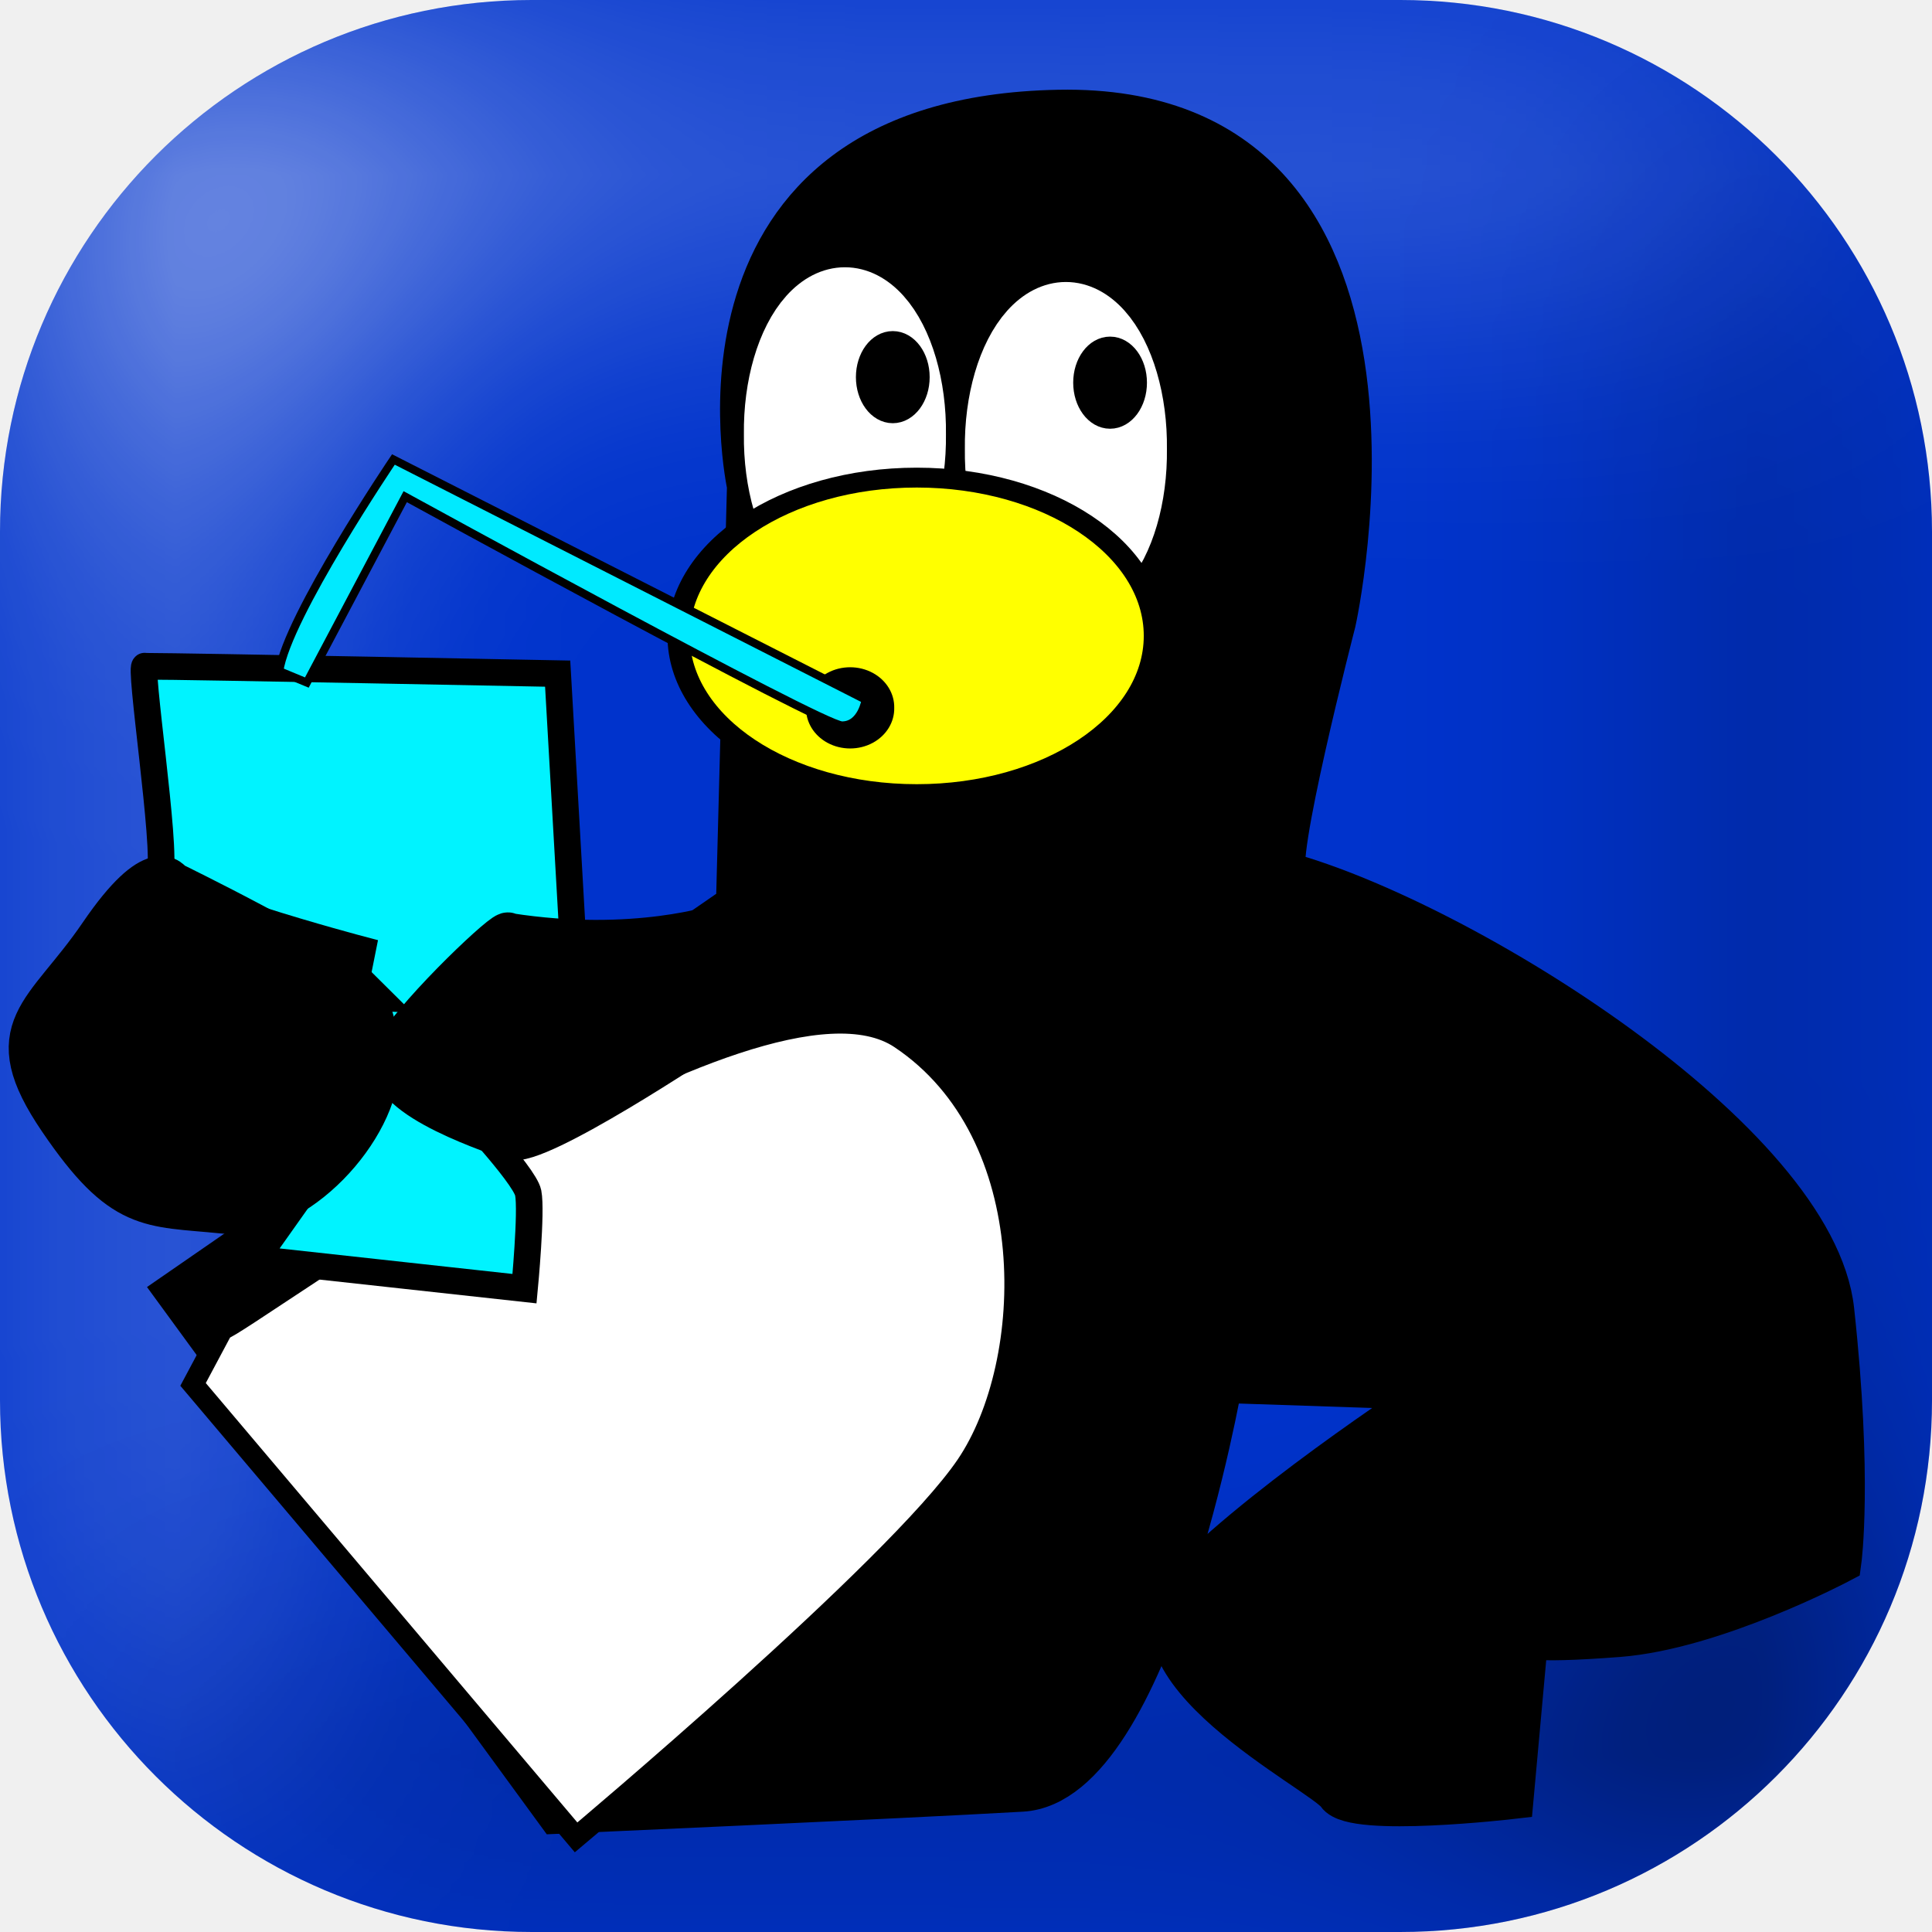
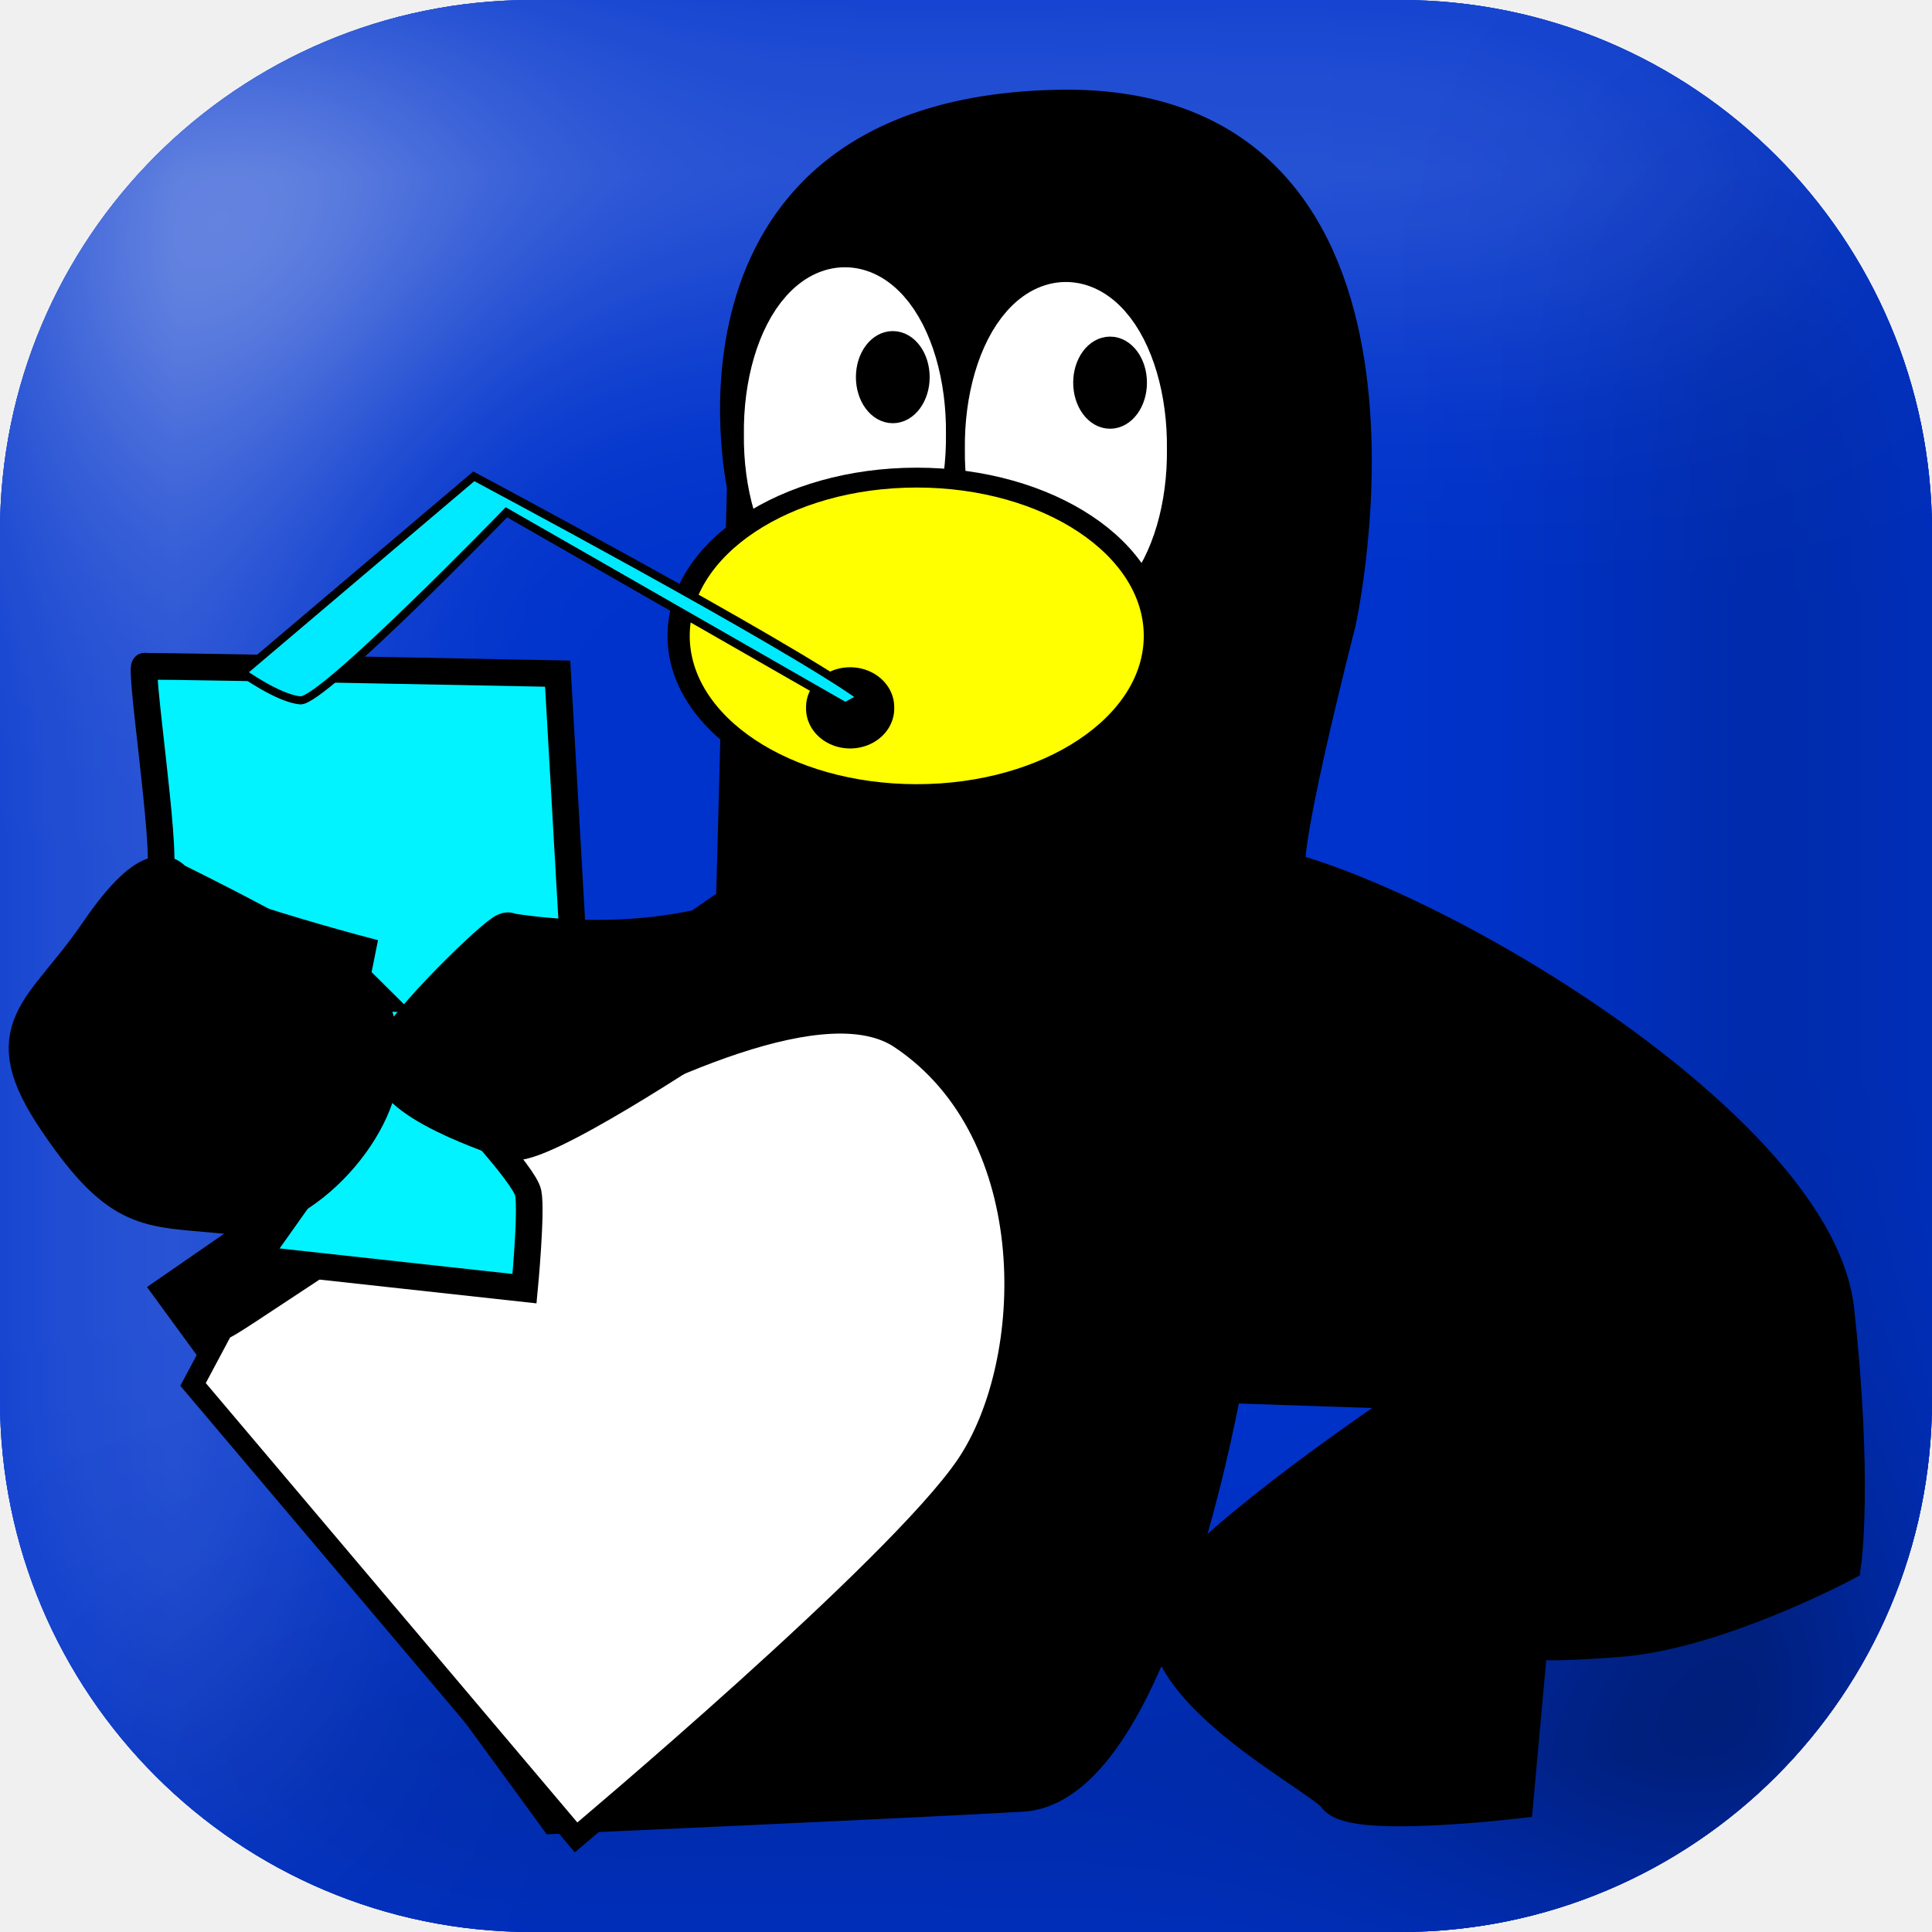
<svg xmlns="http://www.w3.org/2000/svg" xmlns:xlink="http://www.w3.org/1999/xlink" width="100" height="100" id="svg2" version="1.0" style="display:inline">
  <defs id="defs4">
    <linearGradient id="linearGradient3333">
      <stop style="stop-color:#000000;stop-opacity:1;" offset="0" id="stop3335" />
      <stop style="stop-color:#0033ea;stop-opacity:0;" offset="1" id="stop3337" />
    </linearGradient>
    <linearGradient id="linearGradient3323">
      <stop style="stop-color:#fffbff;stop-opacity:1;" offset="0" id="stop3325" />
      <stop style="stop-color:#f3f7f9;stop-opacity:0;" offset="1" id="stop3327" />
    </linearGradient>
    <linearGradient id="linearGradient3313">
      <stop style="stop-color:#fdffff;stop-opacity:0.645;" offset="0" id="stop3315" />
      <stop style="stop-color:#ffffff;stop-opacity:0;" offset="1" id="stop3317" />
    </linearGradient>
    <linearGradient id="linearGradient3303">
      <stop style="stop-color:#ffffff;stop-opacity:0.512;" offset="0" id="stop3305" />
      <stop style="stop-color:#ffffff;stop-opacity:0;" offset="1" id="stop3307" />
    </linearGradient>
    <linearGradient id="linearGradient3291">
      <stop style="stop-color:#000000;stop-opacity:1;" offset="0" id="stop3293" />
      <stop style="stop-color:#000000;stop-opacity:0;" offset="1" id="stop3295" />
    </linearGradient>
    <linearGradient xlink:href="#linearGradient3303" id="linearGradient3329" x1="194.128" y1="357.675" x2="194.128" y2="320.937" gradientUnits="userSpaceOnUse" gradientTransform="translate(-0.8349641,-0.8349603)" />
    <linearGradient xlink:href="#linearGradient3333" id="linearGradient3339" x1="202.06" y1="269.17" x2="205.4" y2="450.356" gradientUnits="userSpaceOnUse" gradientTransform="translate(-2.8253874e-6,2.6789494e-8)" />
    <filter id="filter3949" x="-0.24" width="1.48" y="-0.24" height="1.48">
      <feGaussianBlur stdDeviation="9.63" id="feGaussianBlur3951" />
    </filter>
    <filter id="filter3953" x="-0.24" width="1.48" y="-0.24" height="1.48">
      <feGaussianBlur stdDeviation="9.63" id="feGaussianBlur3955" />
    </filter>
    <clipPath clipPathUnits="userSpaceOnUse" id="clipPath3388">
      <rect style="opacity:1;fill:#ffffff;fill-opacity:1;stroke:#000000;stroke-width:0;stroke-linecap:butt;stroke-linejoin:miter;stroke-miterlimit:2;stroke-dasharray:none;stroke-opacity:1;display:inline" id="rect3390" width="100" height="100" x="0" y="952.362" ry="27.524" rx="27.524" />
    </clipPath>
    <clipPath clipPathUnits="userSpaceOnUse" id="clipPath2426">
      <rect style="fill:#ffffff;fill-opacity:1;stroke:#000000;stroke-width:0;stroke-linecap:butt;stroke-linejoin:miter;stroke-miterlimit:2;stroke-dasharray:none;stroke-opacity:1;display:inline" id="rect2428" width="100" height="100" x="0" y="952.362" ry="27.524" rx="27.524" />
    </clipPath>
    <clipPath clipPathUnits="userSpaceOnUse" id="clipPath3224">
      <rect style="fill:#0033cc;fill-opacity:1;stroke:#000000;stroke-width:0;stroke-linecap:butt;stroke-linejoin:miter;stroke-miterlimit:2;stroke-dasharray:none;stroke-opacity:1;display:inline" id="rect3226" width="100" height="100" x="0" y="952.362" ry="27.524" rx="27.524" />
    </clipPath>
    <clipPath clipPathUnits="userSpaceOnUse" id="clipPath3228">
      <rect style="fill:#0033cc;fill-opacity:1;stroke:#000000;stroke-width:0;stroke-linecap:butt;stroke-linejoin:miter;stroke-miterlimit:2;stroke-dasharray:none;stroke-opacity:1;display:inline" id="rect3230" width="100" height="100" x="0" y="952.362" ry="27.524" rx="27.524" />
    </clipPath>
  </defs>
  <g id="default" transform="translate(0,-952.3622)" style="display:inline">
    <g id="g3232">
      <rect rx="27.524" ry="27.524" y="952.362" x="0" height="100" width="100" id="rect3861" style="fill:#0033cc;fill-opacity:1;stroke:#000000;stroke-width:0;stroke-linecap:butt;stroke-linejoin:miter;stroke-miterlimit:2;stroke-dasharray:none;stroke-opacity:1" />
      <path clip-path="url(#clipPath3228)" id="rect3855" d="M 23.531,948.081 C 8.283,948.081 -4,960.332 -4,975.581 L -4,1020.55 C -4,1030.76 1.504,1039.61 9.719,1044.362 C 7.363,1040.302 6,1035.601 6,1030.55 L 6,985.581 C 6,970.332 18.283,958.081 33.531,958.081 L 78.469,958.081 C 83.515,958.081 88.255,959.417 92.312,961.768 C 87.558,953.564 78.671,948.081 68.469,948.081 L 23.531,948.081 z" style="opacity:0.9;fill:#ffffff;fill-opacity:1;stroke:#000000;stroke-width:0;stroke-linecap:butt;stroke-linejoin:miter;stroke-miterlimit:2;stroke-dasharray:none;stroke-opacity:1;filter:url(#filter3953)" />
      <path clip-path="url(#clipPath3224)" id="rect3575" d="M 90.294,960.05 C 92.645,964.107 93.981,968.816 93.981,973.862 L 93.981,1018.831 C 93.981,1034.08 81.699,1046.362 66.45,1046.362 L 21.512,1046.362 C 16.474,1046.362 11.754,1044.988 7.7,1042.643 C 12.456,1050.841 21.315,1056.362 31.512,1056.362 L 76.45,1056.362 C 91.699,1056.362 103.981,1044.08 103.981,1028.831 L 103.981,983.862 C 103.981,973.659 98.499,964.804 90.294,960.05 z" style="opacity:0.9;fill:#000000;fill-opacity:1;fill-rule:nonzero;stroke:#000000;stroke-width:0;stroke-linecap:butt;stroke-linejoin:miter;stroke-miterlimit:2;stroke-dasharray:none;stroke-opacity:1;filter:url(#filter3949)" />
    </g>
    <g id="g3246">
      <path style="fill:#000000;fill-opacity:1;fill-rule:evenodd;stroke:#000000;stroke-width:2.297px;stroke-linecap:butt;stroke-linejoin:miter;stroke-opacity:1" d="M 38.777,977.508 C 38.777,977.508 34.591,958.537 54.797,958.156 C 75.003,957.775 69.031,984.553 69.031,984.553 C 69.031,984.553 65.717,997.381 66.538,997.607 C 75.612,1000.108 93.874,1011.423 94.827,1020.192 C 95.78,1028.96 95.201,1033.169 95.201,1033.169 C 95.201,1033.169 88.72,1036.6 83.764,1036.981 C 78.808,1037.362 78.998,1036.981 78.998,1036.981 L 78.236,1045.369 C 78.236,1045.369 70.039,1046.322 69.277,1045.178 C 68.514,1044.034 57.267,1038.506 61.652,1034.122 C 66.036,1029.738 74.614,1024.21 74.614,1024.21 L 63.177,1023.828 C 63.177,1023.828 59.555,1044.606 52.883,1044.987 C 46.211,1045.369 28.865,1046.131 28.865,1046.131 L 9.231,1019.254 L 38.205,999.238 L 38.777,977.508 z" id="path2550" />
      <path style="fill:#ffffff;fill-opacity:1;fill-rule:evenodd;stroke:#000000;stroke-width:1.097;stroke-linecap:butt;stroke-linejoin:miter;stroke-miterlimit:4;stroke-dasharray:none;stroke-opacity:1" d="M 11.518,1021.16 C 12.281,1021.16 39.158,1001.145 46.593,1006.101 C 54.027,1011.057 53.646,1022.875 50.024,1028.213 C 46.402,1033.55 29.818,1047.465 29.818,1047.465 L 9.993,1024.019 L 11.518,1021.16 z" id="path3322" />
      <path style="fill:#ffffff;fill-opacity:1;fill-rule:nonzero;stroke:#ffffff;stroke-width:1.4;stroke-linecap:round;stroke-linejoin:miter;stroke-miterlimit:4;stroke-dasharray:none;stroke-dashoffset:0;stroke-opacity:1" id="path3330" d="M 18.008,8.714 A 1.577,2.988 0 1 1 14.855,8.714 A 1.577,2.988 0 1 1 18.008,8.714 z" transform="matrix(2.296979,0,0,2.296979,5.990447,954.8238)" />
      <path style="fill:#ffffff;fill-opacity:1;fill-rule:nonzero;stroke:#ffffff;stroke-width:1.4;stroke-linecap:round;stroke-linejoin:miter;stroke-miterlimit:4;stroke-dasharray:none;stroke-dashoffset:0;stroke-opacity:1" id="path3334" d="M 18.008,8.714 A 1.577,2.988 0 1 1 14.855,8.714 A 1.577,2.988 0 1 1 18.008,8.714 z" transform="matrix(2.296979,0,0,2.296979,17.42768,955.5863)" />
      <path style="fill:#ffff00;fill-opacity:1;fill-rule:nonzero;stroke:#000000;stroke-width:0.5;stroke-linecap:round;stroke-linejoin:miter;stroke-miterlimit:4;stroke-dasharray:none;stroke-dashoffset:0;stroke-opacity:1" id="path3336" d="M 22.905,15.768 A 5.353,3.983 0 1 1 12.199,15.768 A 5.353,3.983 0 1 1 22.905,15.768 z" transform="matrix(2.302623,0,0,2.056582,7.0351,952.8462)" />
      <path style="fill:#000000;fill-opacity:1;fill-rule:nonzero;stroke:#000000;stroke-width:0.5;stroke-linecap:round;stroke-linejoin:miter;stroke-miterlimit:4;stroke-dasharray:none;stroke-dashoffset:0;stroke-opacity:1" id="path3342" d="M 58.008,7.012 A 0.581,0.788 0 1 1 56.846,7.012 A 0.581,0.788 0 1 1 58.008,7.012 z" transform="matrix(2.296979,0,0,2.296979,-85.69809,955.7769)" />
      <path style="fill:#000000;fill-opacity:1;fill-rule:nonzero;stroke:#000000;stroke-width:0.5;stroke-linecap:round;stroke-linejoin:miter;stroke-miterlimit:4;stroke-dasharray:none;stroke-dashoffset:0;stroke-opacity:1" id="path3344" d="M 58.008,7.012 A 0.581,0.788 0 1 1 56.846,7.012 A 0.581,0.788 0 1 1 58.008,7.012 z" transform="matrix(2.296979,0,0,2.296979,-74.45147,956.0629)" />
      <path style="fill:#00f3ff;fill-opacity:1;fill-rule:evenodd;stroke:#000000;stroke-width:1.378;stroke-linecap:butt;stroke-linejoin:miter;stroke-miterlimit:4;stroke-dasharray:none;stroke-opacity:1" d="M 7.515,986.848 C 9.612,986.848 28.865,987.229 28.865,987.229 L 29.627,1000.573 L 23.718,1003.623 L 23.528,1009.341 C 23.528,1009.341 27.149,1013.154 27.34,1014.107 C 27.531,1015.06 27.149,1019.063 27.149,1019.063 L 13.234,1017.538 L 16.475,1012.963 L 18.762,1001.526 C 18.762,1001.526 7.897,998.667 8.278,997.523 C 8.659,996.379 7.134,986.467 7.515,986.848 z" id="path3346" />
      <path style="fill:#000000;fill-opacity:1;fill-rule:evenodd;stroke:#000000;stroke-width:2.297px;stroke-linecap:butt;stroke-linejoin:miter;stroke-opacity:1" d="M 18.571,1003.623 C 17.046,1002.098 8.85,998.095 8.85,998.095 C 8.85,998.095 8.087,996.57 5.228,1000.763 C 2.369,1004.957 -0.109,1005.529 3.131,1010.294 C 6.372,1015.06 7.706,1014.679 11.518,1015.06 C 15.331,1015.441 19.525,1010.676 19.525,1007.435 C 19.525,1004.194 18.19,1003.623 18.571,1003.623 z" id="path3348" />
      <path style="fill:#000000;fill-opacity:1;fill-rule:evenodd;stroke:#000000;stroke-width:2.297px;stroke-linecap:butt;stroke-linejoin:miter;stroke-opacity:1" d="M 26.309,1000.765 C 32.879,1001.792 37.284,1000.29 37.284,1000.29 L 36.512,1005.866 C 36.512,1005.866 27.737,1011.729 26.435,1011.248 C 25.133,1010.768 19.238,1008.818 20.547,1006.706 C 21.856,1004.593 26.38,1000.345 26.309,1000.765 z" id="path3350" />
      <path transform="matrix(0.9575087,0,0,0.8176866,-0.1803613,960.7728)" d="M 47.979,34.522 A 1.835,1.976 0 1 1 44.31,34.522 A 1.835,1.976 0 1 1 47.979,34.522 z" id="path2474" style="opacity:1;fill:#000000;fill-opacity:1;fill-rule:nonzero;stroke:#000000;stroke-width:1.097;stroke-linecap:round;stroke-linejoin:miter;stroke-miterlimit:4;stroke-dasharray:none;stroke-dashoffset:0;stroke-opacity:1" />
      <path style="fill:#00eaff;fill-opacity:1;fill-rule:evenodd;stroke:#000000;stroke-width:0.418;stroke-linecap:butt;stroke-linejoin:miter;stroke-miterlimit:4;stroke-dasharray:none;stroke-opacity:1" d="M 14.456,987.099 C 14.864,984.286 20.363,976.145 20.363,976.145 L 44.806,988.579 C 44.806,988.579 44.602,989.911 43.584,989.911 C 42.565,989.911 20.974,978.07 20.974,978.07 L 15.882,987.691 L 14.456,987.099 z" id="path3352" />
    </g>
  </g>
-   <g id="frame0" style="display:none">
+   <g id="frame0" style="display:inline">
    <g transform="translate(0,-952.3622)" style="display:inline" id="g3260">
      <rect rx="27.524" ry="27.524" y="952.362" x="0" height="100" width="100" id="rect3262" style="fill:#0033cc;fill-opacity:1;stroke:#000000;stroke-width:0;stroke-linecap:butt;stroke-linejoin:miter;stroke-miterlimit:2;stroke-dasharray:none;stroke-opacity:1" />
      <path clip-path="url(#clipPath3228)" id="path3264" d="M 23.531,948.081 C 8.283,948.081 -4,960.332 -4,975.581 L -4,1020.55 C -4,1030.76 1.504,1039.61 9.719,1044.362 C 7.363,1040.302 6,1035.601 6,1030.55 L 6,985.581 C 6,970.332 18.283,958.081 33.531,958.081 L 78.469,958.081 C 83.515,958.081 88.255,959.417 92.312,961.768 C 87.558,953.564 78.671,948.081 68.469,948.081 L 23.531,948.081 z" style="opacity:0.9;fill:#ffffff;fill-opacity:1;stroke:#000000;stroke-width:0;stroke-linecap:butt;stroke-linejoin:miter;stroke-miterlimit:2;stroke-dasharray:none;stroke-opacity:1;filter:url(#filter3953)" />
      <path clip-path="url(#clipPath3224)" id="path3266" d="M 90.294,960.05 C 92.645,964.107 93.981,968.816 93.981,973.862 L 93.981,1018.831 C 93.981,1034.08 81.699,1046.362 66.45,1046.362 L 21.512,1046.362 C 16.474,1046.362 11.754,1044.988 7.7,1042.643 C 12.456,1050.841 21.315,1056.362 31.512,1056.362 L 76.45,1056.362 C 91.699,1056.362 103.981,1044.08 103.981,1028.831 L 103.981,983.862 C 103.981,973.659 98.499,964.804 90.294,960.05 z" style="opacity:0.9;fill:#000000;fill-opacity:1;fill-rule:nonzero;stroke:#000000;stroke-width:0;stroke-linecap:butt;stroke-linejoin:miter;stroke-miterlimit:2;stroke-dasharray:none;stroke-opacity:1;filter:url(#filter3949)" />
    </g>
    <g transform="translate(0,-952.3622)" style="display:inline" id="g3268">
      <path style="fill:#000000;fill-opacity:1;fill-rule:evenodd;stroke:#000000;stroke-width:2.297px;stroke-linecap:butt;stroke-linejoin:miter;stroke-opacity:1" d="M 38.777,977.508 C 38.777,977.508 34.591,958.537 54.797,958.156 C 75.003,957.775 69.031,984.553 69.031,984.553 C 69.031,984.553 65.717,997.381 66.538,997.607 C 75.612,1000.108 93.874,1011.423 94.827,1020.192 C 95.78,1028.96 95.201,1033.169 95.201,1033.169 C 95.201,1033.169 88.72,1036.6 83.764,1036.981 C 78.808,1037.362 78.998,1036.981 78.998,1036.981 L 78.236,1045.369 C 78.236,1045.369 70.039,1046.322 69.277,1045.178 C 68.514,1044.034 57.267,1038.506 61.652,1034.122 C 66.036,1029.738 74.614,1024.21 74.614,1024.21 L 63.177,1023.828 C 63.177,1023.828 59.555,1044.606 52.883,1044.987 C 46.211,1045.369 28.865,1046.131 28.865,1046.131 L 9.231,1019.254 L 38.205,999.238 L 38.777,977.508 z" id="path3270" />
      <path style="fill:#ffffff;fill-opacity:1;fill-rule:evenodd;stroke:#000000;stroke-width:1.097;stroke-linecap:butt;stroke-linejoin:miter;stroke-miterlimit:4;stroke-dasharray:none;stroke-opacity:1" d="M 11.518,1021.16 C 12.281,1021.16 39.158,1001.145 46.593,1006.101 C 54.027,1011.057 53.646,1022.875 50.024,1028.213 C 46.402,1033.55 29.818,1047.465 29.818,1047.465 L 9.993,1024.019 L 11.518,1021.16 z" id="path3272" />
      <path style="fill:#ffffff;fill-opacity:1;fill-rule:nonzero;stroke:#ffffff;stroke-width:1.4;stroke-linecap:round;stroke-linejoin:miter;stroke-miterlimit:4;stroke-dasharray:none;stroke-dashoffset:0;stroke-opacity:1" id="path3274" d="M 18.008,8.714 A 1.577,2.988 0 1 1 14.855,8.714 A 1.577,2.988 0 1 1 18.008,8.714 z" transform="matrix(2.296979,0,0,2.296979,5.990447,954.8238)" />
      <path style="fill:#ffffff;fill-opacity:1;fill-rule:nonzero;stroke:#ffffff;stroke-width:1.4;stroke-linecap:round;stroke-linejoin:miter;stroke-miterlimit:4;stroke-dasharray:none;stroke-dashoffset:0;stroke-opacity:1" id="path3276" d="M 18.008,8.714 A 1.577,2.988 0 1 1 14.855,8.714 A 1.577,2.988 0 1 1 18.008,8.714 z" transform="matrix(2.296979,0,0,2.296979,17.42768,955.5863)" />
      <path style="fill:#ffff00;fill-opacity:1;fill-rule:nonzero;stroke:#000000;stroke-width:0.5;stroke-linecap:round;stroke-linejoin:miter;stroke-miterlimit:4;stroke-dasharray:none;stroke-dashoffset:0;stroke-opacity:1" id="path3278" d="M 22.905,15.768 A 5.353,3.983 0 1 1 12.199,15.768 A 5.353,3.983 0 1 1 22.905,15.768 z" transform="matrix(2.302623,0,0,2.056582,7.0351,952.8462)" />
      <path style="fill:#000000;fill-opacity:1;fill-rule:nonzero;stroke:#000000;stroke-width:0.5;stroke-linecap:round;stroke-linejoin:miter;stroke-miterlimit:4;stroke-dasharray:none;stroke-dashoffset:0;stroke-opacity:1" id="path3280" d="M 58.008,7.012 A 0.581,0.788 0 1 1 56.846,7.012 A 0.581,0.788 0 1 1 58.008,7.012 z" transform="matrix(2.296979,0,0,2.296979,-85.69809,955.7769)" />
      <path style="fill:#000000;fill-opacity:1;fill-rule:nonzero;stroke:#000000;stroke-width:0.5;stroke-linecap:round;stroke-linejoin:miter;stroke-miterlimit:4;stroke-dasharray:none;stroke-dashoffset:0;stroke-opacity:1" id="path3282" d="M 58.008,7.012 A 0.581,0.788 0 1 1 56.846,7.012 A 0.581,0.788 0 1 1 58.008,7.012 z" transform="matrix(2.296979,0,0,2.296979,-74.45147,956.0629)" />
      <path style="fill:#00f3ff;fill-opacity:1;fill-rule:evenodd;stroke:#000000;stroke-width:1.378;stroke-linecap:butt;stroke-linejoin:miter;stroke-miterlimit:4;stroke-dasharray:none;stroke-opacity:1" d="M 7.515,986.848 C 9.612,986.848 28.865,987.229 28.865,987.229 L 29.627,1000.573 L 23.718,1003.623 L 23.528,1009.341 C 23.528,1009.341 27.149,1013.154 27.34,1014.107 C 27.531,1015.06 27.149,1019.063 27.149,1019.063 L 13.234,1017.538 L 16.475,1012.963 L 18.762,1001.526 C 18.762,1001.526 7.897,998.667 8.278,997.523 C 8.659,996.379 7.134,986.467 7.515,986.848 z" id="path3284" />
      <path style="fill:#000000;fill-opacity:1;fill-rule:evenodd;stroke:#000000;stroke-width:2.297px;stroke-linecap:butt;stroke-linejoin:miter;stroke-opacity:1" d="M 18.571,1003.623 C 17.046,1002.098 8.85,998.095 8.85,998.095 C 8.85,998.095 8.087,996.57 5.228,1000.763 C 2.369,1004.957 -0.109,1005.529 3.131,1010.294 C 6.372,1015.06 7.706,1014.679 11.518,1015.06 C 15.331,1015.441 19.525,1010.676 19.525,1007.435 C 19.525,1004.194 18.19,1003.623 18.571,1003.623 z" id="path3286" />
      <path style="fill:#000000;fill-opacity:1;fill-rule:evenodd;stroke:#000000;stroke-width:2.297px;stroke-linecap:butt;stroke-linejoin:miter;stroke-opacity:1" d="M 26.309,1000.765 C 32.879,1001.792 37.284,1000.29 37.284,1000.29 L 36.512,1005.866 C 36.512,1005.866 27.737,1011.729 26.435,1011.248 C 25.133,1010.768 19.238,1008.818 20.547,1006.706 C 21.856,1004.593 26.38,1000.345 26.309,1000.765 z" id="path3288" />
      <path transform="matrix(0.9575087,0,0,0.8176866,-0.1803613,960.7728)" d="M 47.979,34.522 A 1.835,1.976 0 1 1 44.31,34.522 A 1.835,1.976 0 1 1 47.979,34.522 z" id="path3290" style="opacity:1;fill:#000000;fill-opacity:1;fill-rule:nonzero;stroke:#000000;stroke-width:1.097;stroke-linecap:round;stroke-linejoin:miter;stroke-miterlimit:4;stroke-dasharray:none;stroke-dashoffset:0;stroke-opacity:1" />
      <path style="fill:#00eaff;fill-opacity:1;fill-rule:evenodd;stroke:#000000;stroke-width:0.418;stroke-linecap:butt;stroke-linejoin:miter;stroke-miterlimit:4;stroke-dasharray:none;stroke-opacity:1" d="M 14.456,987.099 C 14.864,984.286 20.363,976.145 20.363,976.145 L 44.806,988.579 C 44.806,988.579 44.602,989.911 43.584,989.911 C 42.565,989.911 20.974,978.07 20.974,978.07 L 15.882,987.691 L 14.456,987.099 z" id="path3292" />
    </g>
  </g>
-   <g id="frame1" style="display:none">
+   <g id="frame1" style="display:inline">
    <g transform="translate(0,-952.3622)" style="display:inline" id="g3294">
      <rect rx="27.524" ry="27.524" y="952.362" x="0" height="100" width="100" id="rect3296" style="fill:#0033cc;fill-opacity:1;stroke:#000000;stroke-width:0;stroke-linecap:butt;stroke-linejoin:miter;stroke-miterlimit:2;stroke-dasharray:none;stroke-opacity:1" />
      <path clip-path="url(#clipPath3228)" id="path3298" d="M 23.531,948.081 C 8.283,948.081 -4,960.332 -4,975.581 L -4,1020.55 C -4,1030.76 1.504,1039.61 9.719,1044.362 C 7.363,1040.302 6,1035.601 6,1030.55 L 6,985.581 C 6,970.332 18.283,958.081 33.531,958.081 L 78.469,958.081 C 83.515,958.081 88.255,959.417 92.312,961.768 C 87.558,953.564 78.671,948.081 68.469,948.081 L 23.531,948.081 z" style="opacity:0.9;fill:#ffffff;fill-opacity:1;stroke:#000000;stroke-width:0;stroke-linecap:butt;stroke-linejoin:miter;stroke-miterlimit:2;stroke-dasharray:none;stroke-opacity:1;filter:url(#filter3953)" />
      <path clip-path="url(#clipPath3224)" id="path3300" d="M 90.294,960.05 C 92.645,964.107 93.981,968.816 93.981,973.862 L 93.981,1018.831 C 93.981,1034.08 81.699,1046.362 66.45,1046.362 L 21.512,1046.362 C 16.474,1046.362 11.754,1044.988 7.7,1042.643 C 12.456,1050.841 21.315,1056.362 31.512,1056.362 L 76.45,1056.362 C 91.699,1056.362 103.981,1044.08 103.981,1028.831 L 103.981,983.862 C 103.981,973.659 98.499,964.804 90.294,960.05 z" style="opacity:0.9;fill:#000000;fill-opacity:1;fill-rule:nonzero;stroke:#000000;stroke-width:0;stroke-linecap:butt;stroke-linejoin:miter;stroke-miterlimit:2;stroke-dasharray:none;stroke-opacity:1;filter:url(#filter3949)" />
    </g>
    <path id="path3304" d="M 38.777,25.145 C 38.777,25.145 34.591,6.175 54.797,5.794 C 75.003,5.413 69.031,32.191 69.031,32.191 C 69.031,32.191 65.717,45.018 66.538,45.245 C 75.612,47.746 93.874,59.061 94.827,67.83 C 95.78,76.598 95.201,80.807 95.201,80.807 C 95.201,80.807 88.72,84.238 83.764,84.619 C 78.808,85 78.998,84.619 78.998,84.619 L 78.236,93.006 C 78.236,93.006 70.039,93.96 69.277,92.816 C 68.514,91.672 57.267,86.144 61.652,81.76 C 66.036,77.376 74.614,71.848 74.614,71.848 L 63.177,71.466 C 63.177,71.466 59.555,92.244 52.883,92.625 C 46.211,93.006 28.865,93.769 28.865,93.769 L 9.231,66.891 L 38.205,46.876 L 38.777,25.145 z" style="fill:#000000;fill-opacity:1;fill-rule:evenodd;stroke:#000000;stroke-width:2.297px;stroke-linecap:butt;stroke-linejoin:miter;stroke-opacity:1" />
    <path id="path3306" d="M 11.518,68.798 C 12.281,68.798 39.158,48.782 46.593,53.739 C 54.027,58.695 53.646,70.513 50.024,75.851 C 46.402,81.188 29.818,95.103 29.818,95.103 L 9.993,71.657 L 11.518,68.798 z" style="fill:#ffffff;fill-opacity:1;fill-rule:evenodd;stroke:#000000;stroke-width:1.097;stroke-linecap:butt;stroke-linejoin:miter;stroke-miterlimit:4;stroke-dasharray:none;stroke-opacity:1" />
    <path transform="matrix(2.296979,0,0,2.296979,5.990447,2.46163)" d="M 18.008,8.714 A 1.577,2.988 0 1 1 14.855,8.714 A 1.577,2.988 0 1 1 18.008,8.714 z" id="path3308" style="fill:#ffffff;fill-opacity:1;fill-rule:nonzero;stroke:#ffffff;stroke-width:1.4;stroke-linecap:round;stroke-linejoin:miter;stroke-miterlimit:4;stroke-dasharray:none;stroke-dashoffset:0;stroke-opacity:1" />
    <path transform="matrix(2.296979,0,0,2.296979,17.42768,3.22412)" d="M 18.008,8.714 A 1.577,2.988 0 1 1 14.855,8.714 A 1.577,2.988 0 1 1 18.008,8.714 z" id="path3310" style="fill:#ffffff;fill-opacity:1;fill-rule:nonzero;stroke:#ffffff;stroke-width:1.4;stroke-linecap:round;stroke-linejoin:miter;stroke-miterlimit:4;stroke-dasharray:none;stroke-dashoffset:0;stroke-opacity:1" />
    <path transform="matrix(2.302623,0,0,2.056582,7.0351,0.484)" d="M 22.905,15.768 A 5.353,3.983 0 1 1 12.199,15.768 A 5.353,3.983 0 1 1 22.905,15.768 z" id="path3312" style="fill:#ffff00;fill-opacity:1;fill-rule:nonzero;stroke:#000000;stroke-width:0.5;stroke-linecap:round;stroke-linejoin:miter;stroke-miterlimit:4;stroke-dasharray:none;stroke-dashoffset:0;stroke-opacity:1" />
    <path transform="matrix(2.296979,0,0,2.296979,-85.69809,3.41474)" d="M 58.008,7.012 A 0.581,0.788 0 1 1 56.846,7.012 A 0.581,0.788 0 1 1 58.008,7.012 z" id="path3314" style="fill:#000000;fill-opacity:1;fill-rule:nonzero;stroke:#000000;stroke-width:0.5;stroke-linecap:round;stroke-linejoin:miter;stroke-miterlimit:4;stroke-dasharray:none;stroke-dashoffset:0;stroke-opacity:1" />
    <path transform="matrix(2.296979,0,0,2.296979,-74.45147,3.70067)" d="M 58.008,7.012 A 0.581,0.788 0 1 1 56.846,7.012 A 0.581,0.788 0 1 1 58.008,7.012 z" id="path3316" style="fill:#000000;fill-opacity:1;fill-rule:nonzero;stroke:#000000;stroke-width:0.5;stroke-linecap:round;stroke-linejoin:miter;stroke-miterlimit:4;stroke-dasharray:none;stroke-dashoffset:0;stroke-opacity:1" />
    <path id="path3318" d="M 7.515,34.486 C 9.612,34.486 28.865,34.867 28.865,34.867 L 29.627,48.211 L 23.718,51.261 L 23.528,56.979 C 23.528,56.979 27.149,60.792 27.34,61.745 C 27.531,62.698 27.149,66.701 27.149,66.701 L 13.234,65.176 L 16.475,60.601 L 18.762,49.164 C 18.762,49.164 7.897,46.304 8.278,45.161 C 8.659,44.017 7.134,34.105 7.515,34.486 z" style="fill:#00f3ff;fill-opacity:1;fill-rule:evenodd;stroke:#000000;stroke-width:1.378;stroke-linecap:butt;stroke-linejoin:miter;stroke-miterlimit:4;stroke-dasharray:none;stroke-opacity:1" />
    <path id="path3320" d="M 18.571,51.261 C 17.046,49.736 8.85,45.733 8.85,45.733 C 8.85,45.733 8.087,44.208 5.228,48.401 C 2.369,52.595 -0.109,53.167 3.131,57.932 C 6.372,62.698 7.706,62.317 11.518,62.698 C 15.331,63.079 19.525,58.313 19.525,55.073 C 19.525,51.832 18.19,51.261 18.571,51.261 z" style="fill:#000000;fill-opacity:1;fill-rule:evenodd;stroke:#000000;stroke-width:2.297px;stroke-linecap:butt;stroke-linejoin:miter;stroke-opacity:1" />
    <path id="path3323" d="M 26.309,48.403 C 32.879,49.43 37.284,47.928 37.284,47.928 L 36.512,53.504 C 36.512,53.504 27.737,59.366 26.435,58.886 C 25.133,58.406 19.238,56.456 20.547,54.343 C 21.856,52.231 26.38,47.983 26.309,48.403 z" style="fill:#000000;fill-opacity:1;fill-rule:evenodd;stroke:#000000;stroke-width:2.297px;stroke-linecap:butt;stroke-linejoin:miter;stroke-opacity:1" />
    <path style="fill:#000000;fill-opacity:1;fill-rule:nonzero;stroke:#000000;stroke-width:1.097;stroke-linecap:round;stroke-linejoin:miter;stroke-miterlimit:4;stroke-dasharray:none;stroke-dashoffset:0;stroke-opacity:1" id="path3325" d="M 47.979,34.522 A 1.835,1.976 0 1 1 44.31,34.522 A 1.835,1.976 0 1 1 47.979,34.522 z" transform="matrix(0.9575087,0,0,0.8176866,-0.1803613,8.41062)" />
    <path id="path3327" d="M 44.613,36.101 C 40.694,33.263 24.524,24.655 24.524,24.655 L 12.543,34.812 C 12.543,34.812 14.411,36.158 15.548,36.25 C 16.686,36.343 26.212,26.516 26.212,26.516 L 43.75,36.561 L 44.613,36.101 z" style="fill:#00eaff;fill-opacity:1;fill-rule:evenodd;stroke:#000000;stroke-width:0.418;stroke-linecap:butt;stroke-linejoin:miter;stroke-miterlimit:4;stroke-dasharray:none;stroke-opacity:1" />
  </g>
</svg>
